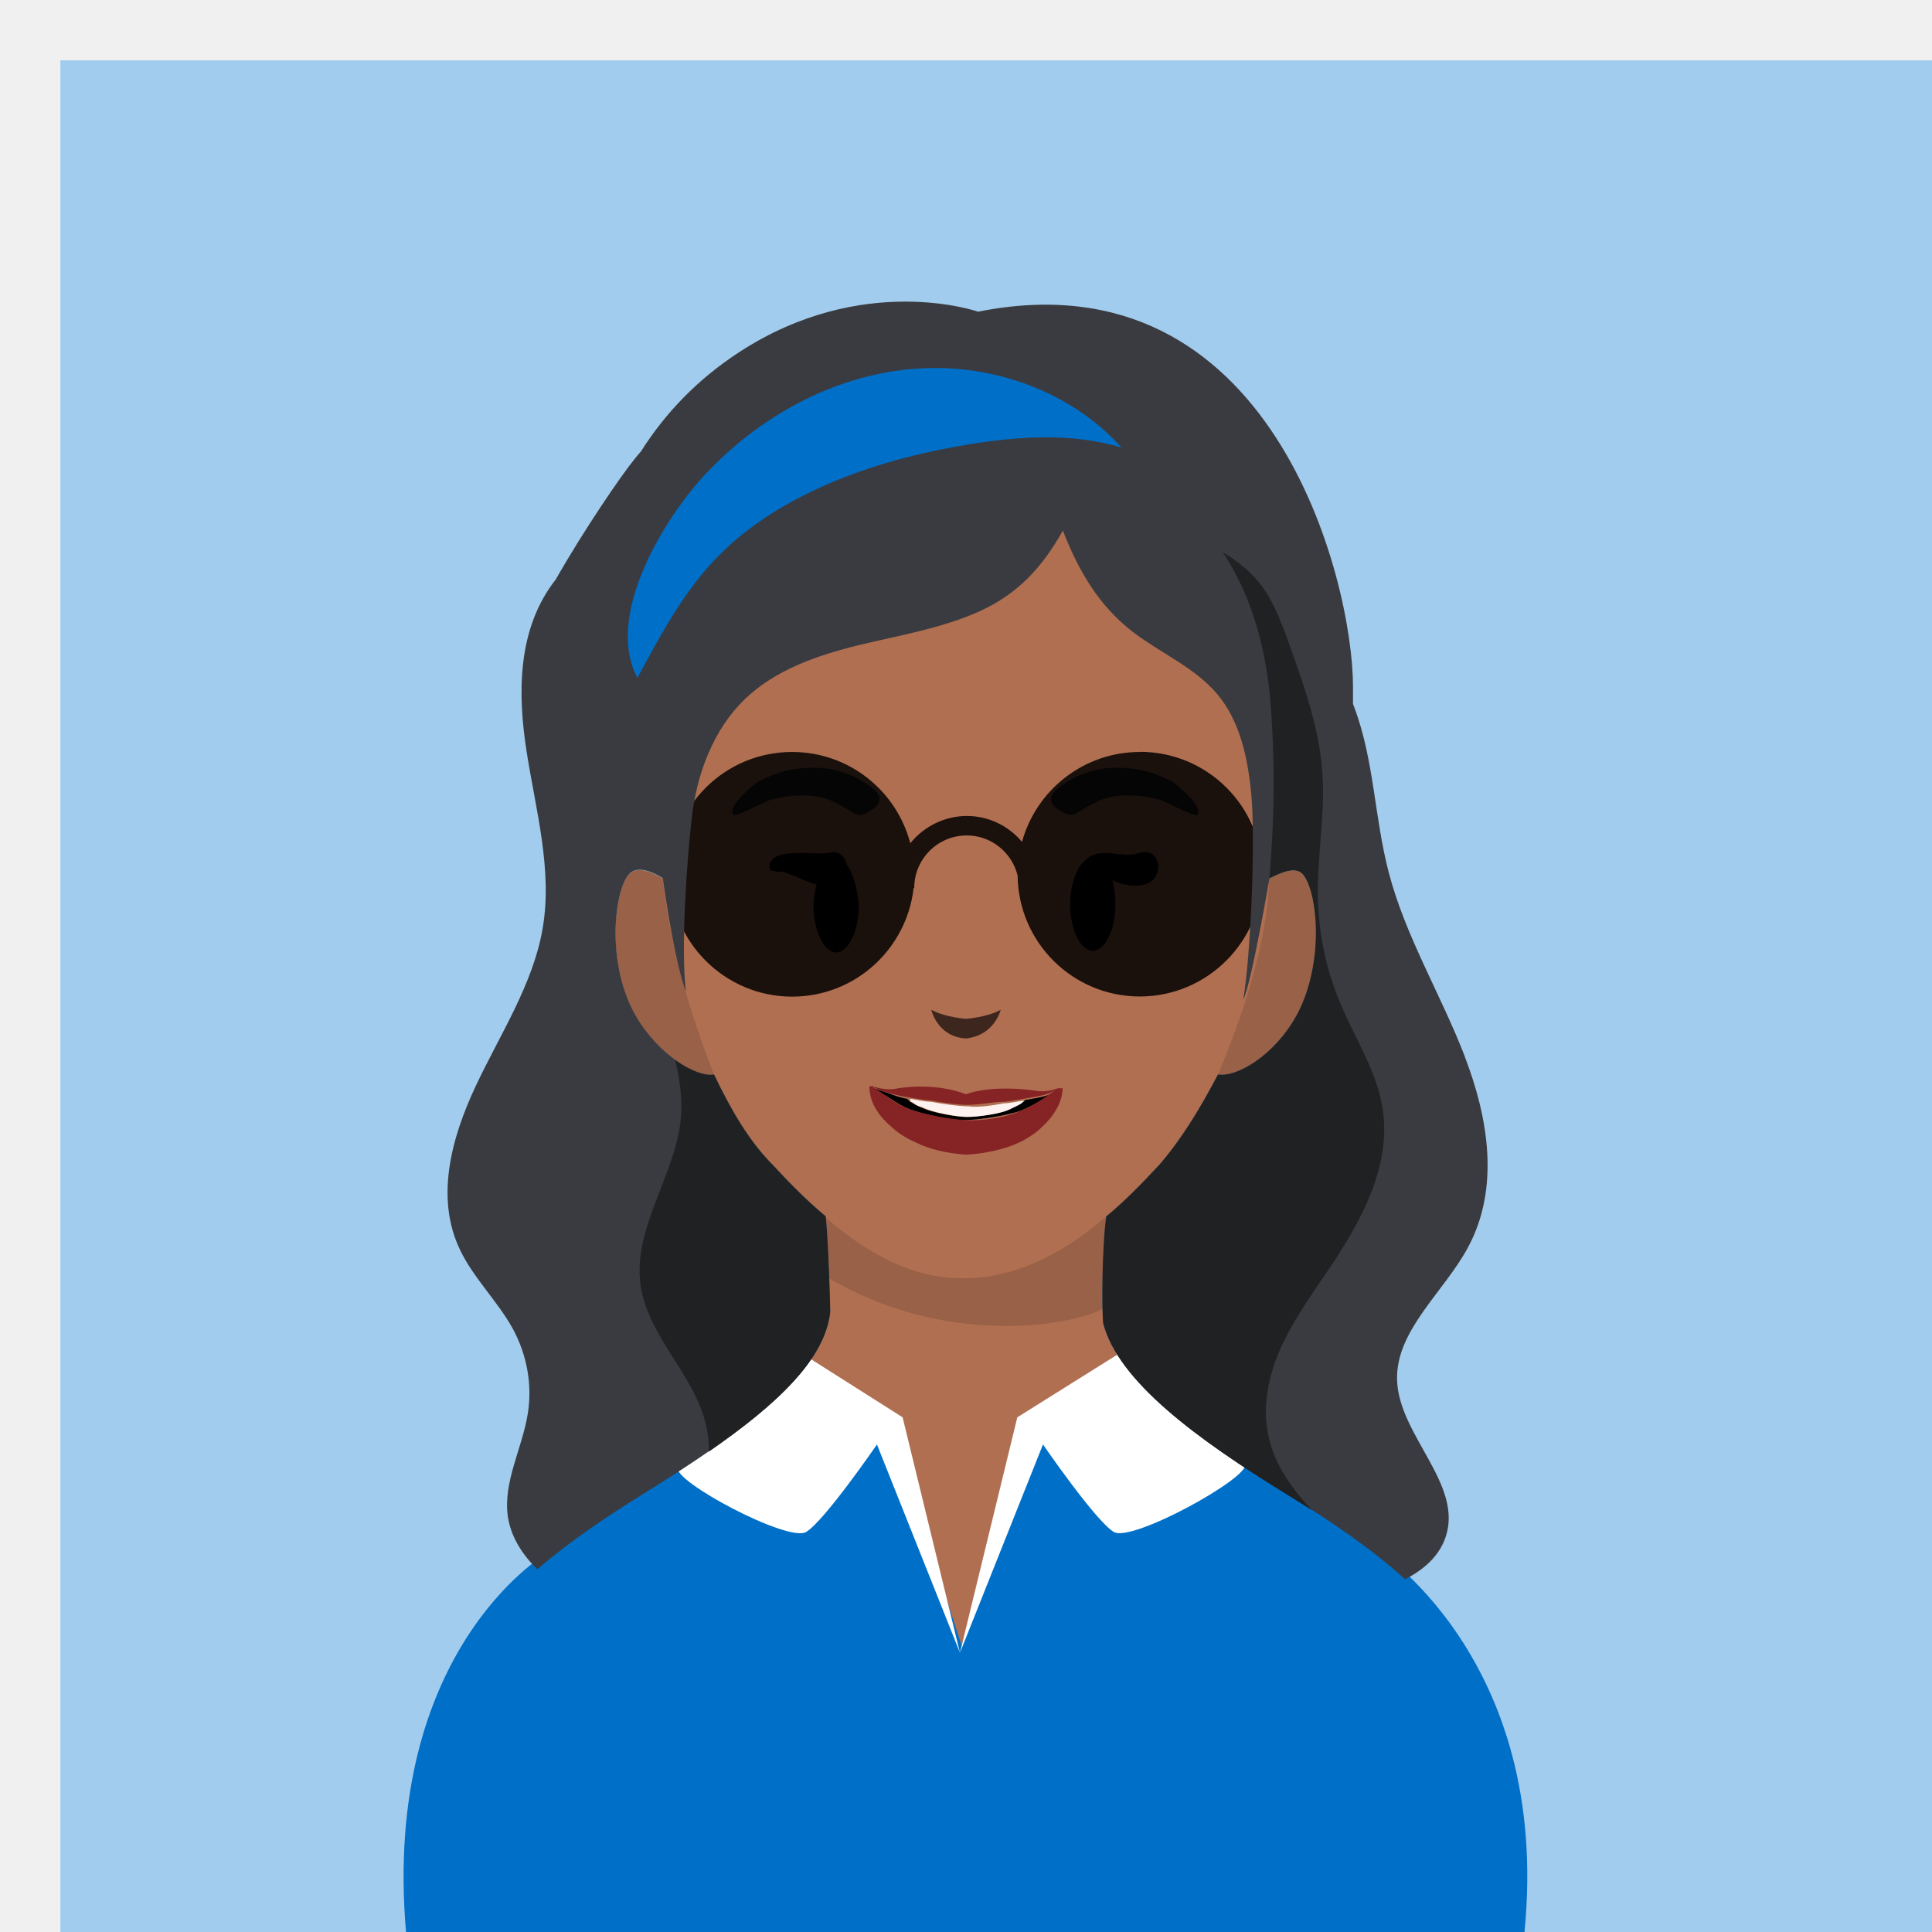
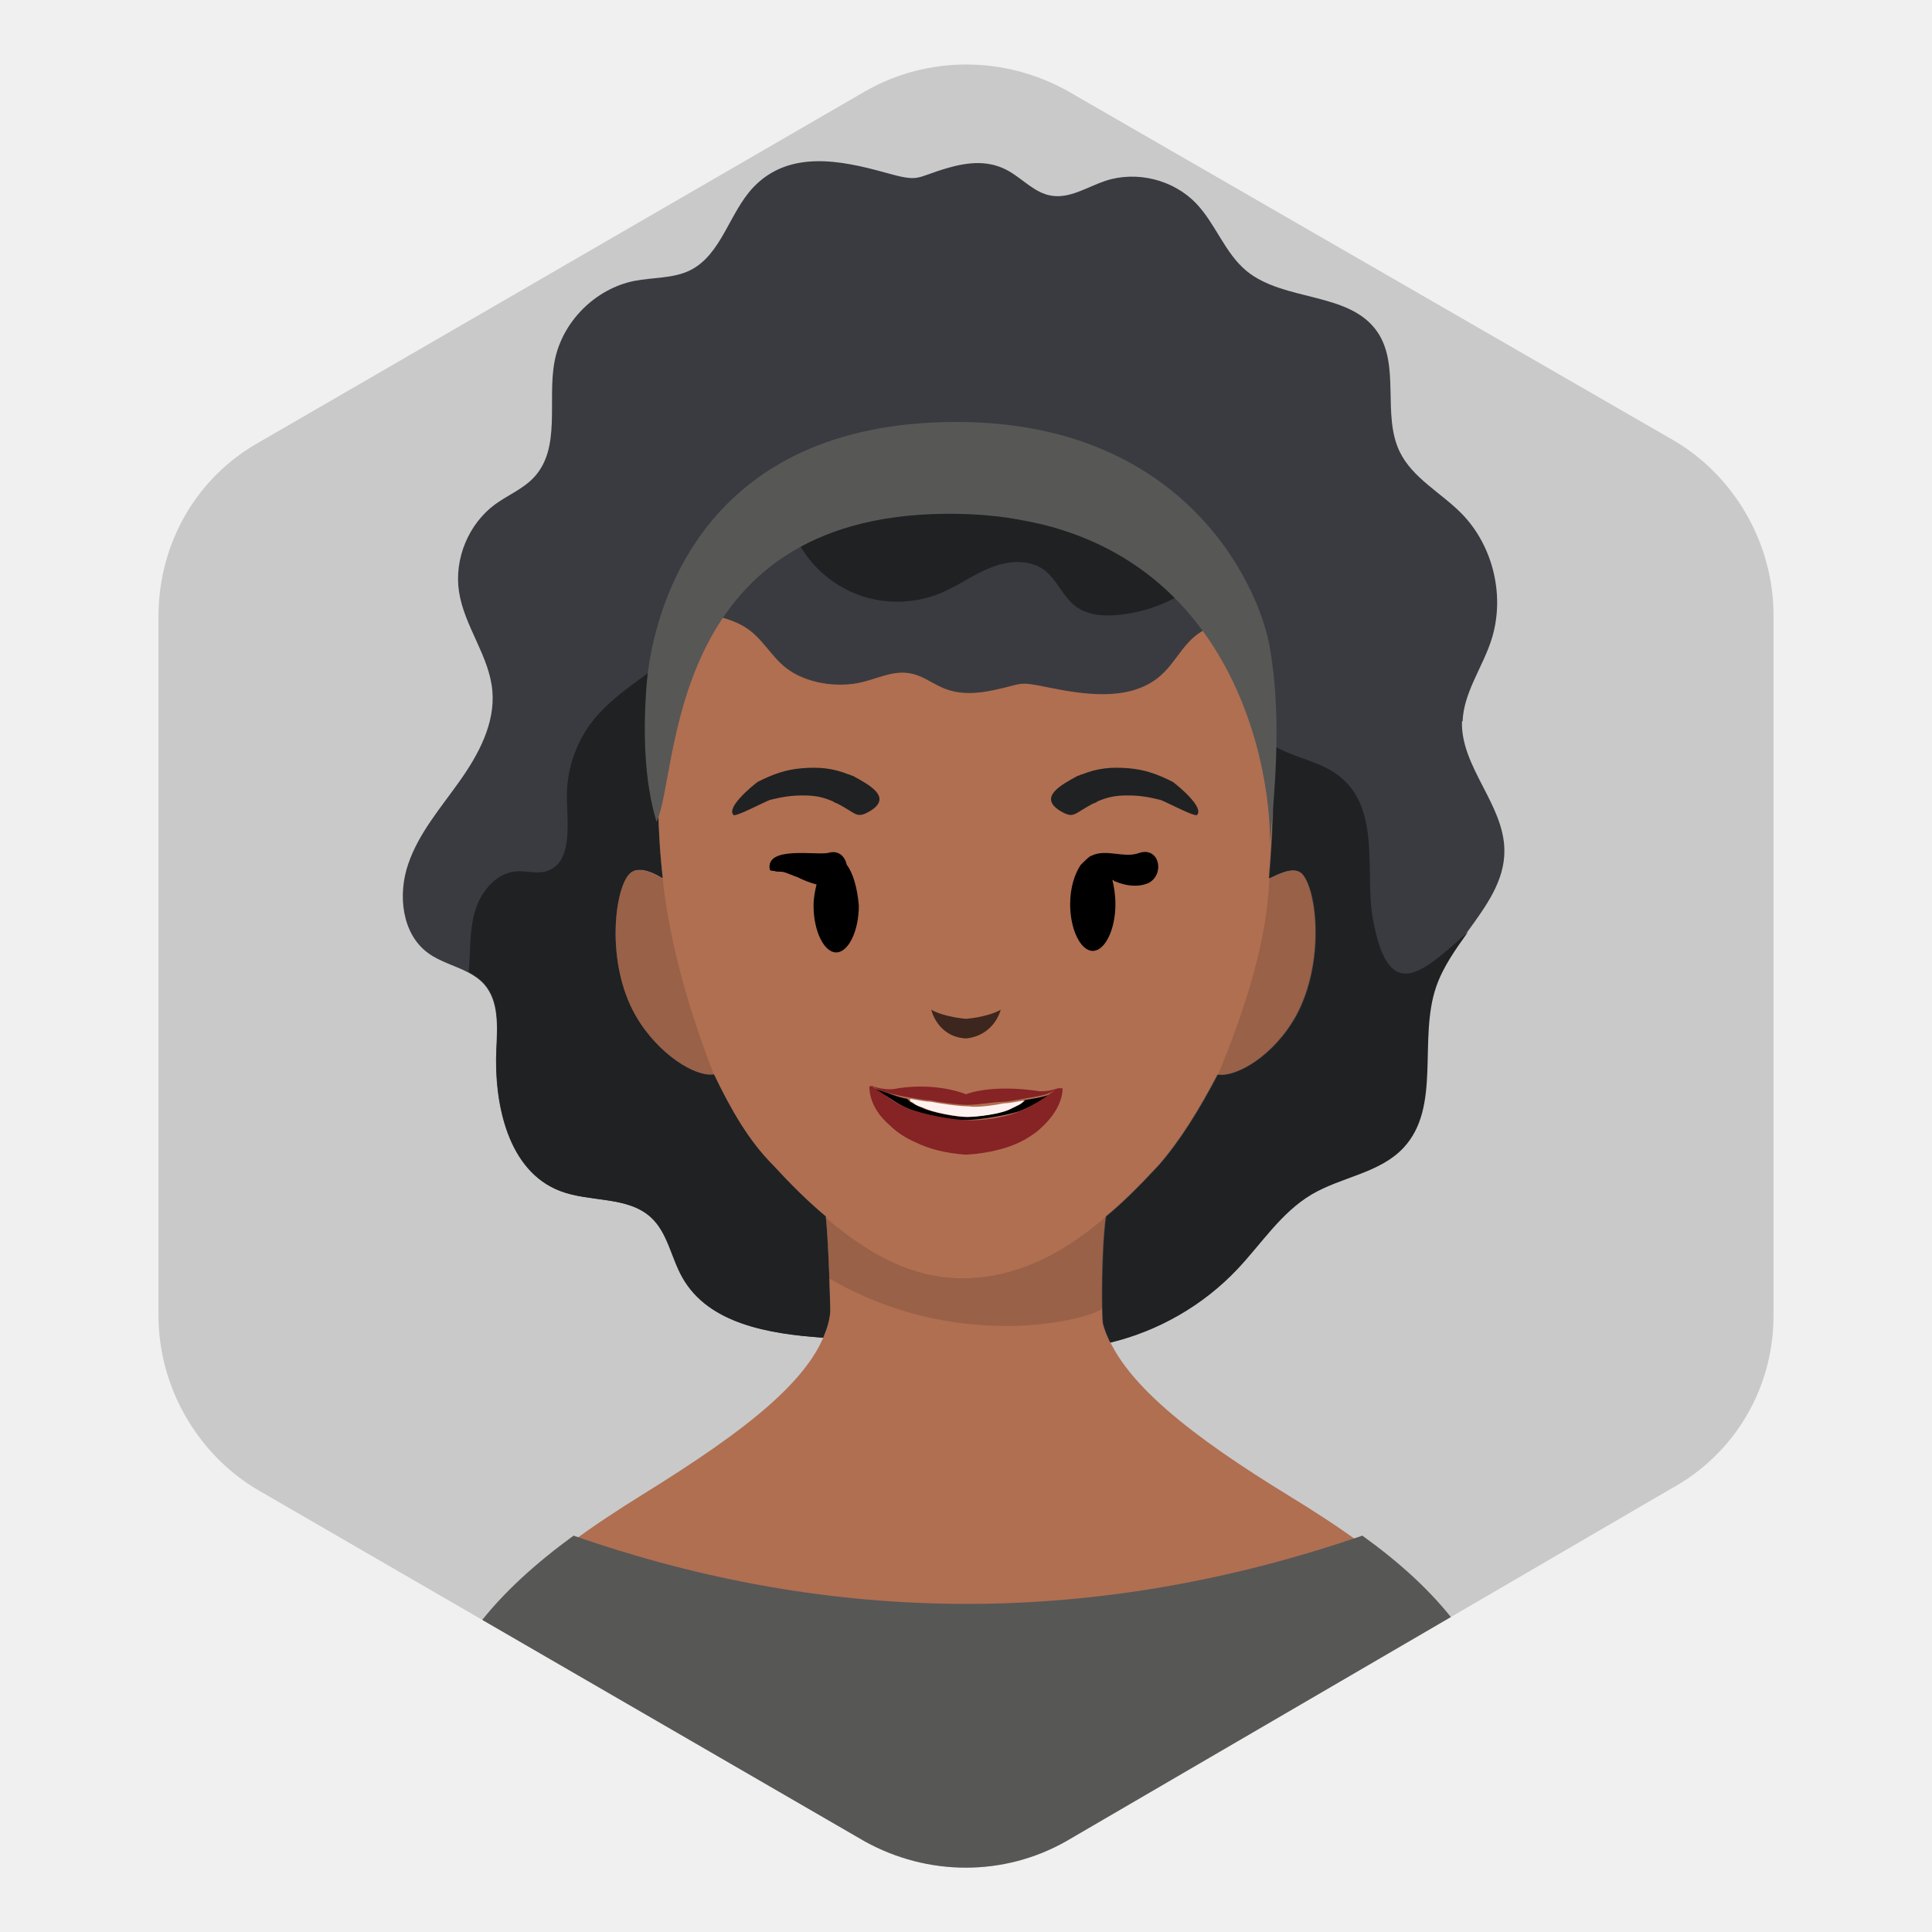
<svg xmlns="http://www.w3.org/2000/svg" viewBox="0 0 128 128">
  <defs />
-   <rect fill="#a2cced" x="4" y="4" width="128" height="128" />
-   <g>
+   <path fill="#c9c9c9" d="M117.5,87.16V40.75c0-4.76-2.61-9.24-6.63-11.58L70.72,6.02c-4.2-2.33-9.24-2.33-13.35,0L17.22,29.27c-4.2,2.33-6.72,6.72-6.72,11.58v46.31c0,4.76,2.61,9.24,6.63,11.58l40.15,23.25c4.2,2.33,9.24,2.33,13.35,0l40.05-23.34c4.29-2.33,6.82-6.72,6.82-11.48Z" />
+   <mask id="mask-387f7599-d919-49f0-ad61-40e28ab289cc">
+     <path fill="white" d="M0,0V64H10.5v23.16c0,4.76,2.61,9.24,6.63,11.58l40.15,23.25c4.2,2.33,9.24,2.33,13.35,0l40.05-23.34c4.29-2.33,6.82-6.72,6.82-11.48v-23.16h10.5V0H0Z" />
+   </mask>
+   <g mask="url(#mask-387f7599-d919-49f0-ad61-40e28ab289cc)">
    <g>
      <path fill="#b06f51" d="M99.6,116.1c-1.1-8.1-7.5-12.9-14.2-17-6.2-3.8-11.3-7.6-12.3-11.4-.1-.7-.1-5,.2-7.1,1.1-.9,2.2-2,3.5-3.4,1.4-1.6,2.7-3.7,3.9-6,1.2,.2,3.7-1.2,5.2-3.9,1.9-3.5,1.4-8.3,.4-9.4-.5-.5-1.4-.1-2.2,.3,.3-3.5,.4-7.2,.1-11.3-1-14.3-11.3-18.2-20.2-18.2s-19,3.9-20.2,18.2c-.3,4.1-.3,7.8,.1,11.3-.8-.5-1.7-.8-2.2-.3-1,1-1.6,5.9,.4,9.4,1.5,2.6,4,4.1,5.2,3.9,1.1,2.3,2.3,4.4,3.9,6,1.2,1.3,2.3,2.4,3.5,3.4,.2,1.9,.3,6.3,.3,6.3-.4,4.1-5.8,8-12.4,12.1s-13,8.9-14.2,17c-1.1,8.1-1.4,12-1.4,12H101c0,.1-.2-3.8-1.4-11.9Z" />
      <path fill="#3d261d" d="M64,67.5s-1.4-.1-2.3-.6c0,0,.4,1.8,2.3,1.9,1.9-.2,2.3-1.9,2.3-1.9-.9,.5-2.3,.6-2.3,.6Z" />
      <path fill="#3d261d" opacity="0.2" d="M43.9,58.2c-.8-.5-1.7-.8-2.2-.3-1,1-1.6,5.9,.4,9.4,1.5,2.6,4,4.1,5.2,3.9-1.69-4.35-2.93-8.68-3.4-13Z" />
      <path fill="#3d261d" opacity="0.2" d="M84.1,58.2c-.16,4.14-1.55,8.52-3.4,13,1.2,.2,3.7-1.2,5.2-3.9,1.9-3.5,1.4-8.3,.4-9.4-.5-.5-1.4-.1-2.2,.3Z" />
      <path fill="#3d261d" opacity="0.2" d="M73.05,86.64c-.03-1.59,.02-4.45,.25-6.05-3.7,3.2-6.9,4.1-9.5,4.1s-5.44-.89-9.09-4.01c0,0,0,0,0,0,.1,1.02,.18,2.68,.23,4.02,9.07,5.28,18.12,2.44,18.11,1.93Z" />
    </g>
-     <g>
-       <path fill="#006fc8" d="M101,128c1.8-18.2-10-25.5-10-25.5l-15.3-11l-7.5,2.9L63.7,109l-5.1-15.8l-7-1.1L36.1,103c0,0-10.8,6.4-9.2,25H101z" />
-       <path fill="white" d="M51.6,88.7c-2.6,5.7-6.5,8.2-6.7,8.5c-0.4,0.9,7.3,5,8.5,4.3s4.7-5.8,4.7-5.8l5.5,13.8l-3.8-15.6L51.6,88.7zM75.7,88.7l-8.3,5.2l-3.8,15.6l5.5-13.8c0,0,3.5,5.1,4.7,5.8c1.2,0.7,9-3.6,8.7-4.5C82.5,96.7,78.3,94.3,75.7,88.7z" />
-     </g>
+     <path fill="#575756" d="M90.26,101.74c-17.48,6.01-34.9,6.05-52.26,0-4.86,3.55-8.97,7.89-9.89,14.16-1.1,8.2-1.4,12.1-1.4,12.1H101.3c0-.1-.2-4-1.4-12.2-.84-6.27-4.79-10.56-9.64-14.06Z" />
    <g>
      <path d="M56.1,57.3c-0.1-0.5-0.5-1-1.2-0.8c-0.7,0.2-4.2-0.5-3.9,1.1c0,0.1,0.2,0.1,0.3,0.1c0.2,0.1,0.4,0,0.7,0.1  c0.3,0.1,0.5,0.2,0.8,0.3c0.4,0.2,0.9,0.4,1.3,0.5c-0.1,0.4-0.2,0.9-0.2,1.4c0,1.7,0.7,3.1,1.5,3.1s1.5-1.4,1.5-3.1  C56.8,58.8,56.5,57.8,56.1,57.3z" />
      <path d="M75.5,56.5c-1,0.4-2.2-0.3-3.2,0.2c-0.1,0-0.5,0.4-0.7,0.6c-0.4,0.6-0.7,1.5-0.7,2.6c0,1.7,0.7,3.1,1.5,3.1  c0.8,0,1.5-1.4,1.5-3.1c0-0.6-0.1-1.2-0.2-1.6c0.1,0,0.1,0.1,0.2,0.1c0.7,0.3,1.5,0.4,2.2,0.1C77.2,57.9,76.8,56.1,75.5,56.5z" />
    </g>
    <g>
      <path fill="#202123" d="M56.5,51.4c-0.1,0-0.2-0.1-0.3-0.1c-1-0.4-1.9-0.5-3.1-0.4c-1.1,0.1-1.9,0.4-2.9,0.9  c-0.4,0.3-2.1,1.7-1.6,2.2c0.2,0.1,1.9-0.8,2.4-1c0.8-0.2,1.4-0.3,2.2-0.3c0.8,0,1.3,0.1,2,0.4c0,0,0.1,0.1,0.2,0.1  c1.4,0.7,1.3,1.1,2.3,0.5C59.1,52.8,57.6,52,56.5,51.4z" />
      <path fill="#202123" d="M71.4,51.4c0.1,0,0.2-0.1,0.3-0.1c1-0.4,1.9-0.5,3.1-0.4c1.1,0.1,1.9,0.4,2.9,0.9c0.4,0.3,2.1,1.7,1.6,2.2  c-0.2,0.1-1.9-0.8-2.4-1c-0.8-0.2-1.4-0.3-2.2-0.3c-0.8,0-1.3,0.1-2,0.4c0,0-0.1,0.1-0.2,0.1c-1.4,0.7-1.3,1.1-2.3,0.5  C68.8,52.8,70.3,52,71.4,51.4z" />
    </g>
    <g>
      <path d="M60.3,73.5c0.8,0.3,2.8,0.8,3.7,0.7c0.9,0,2.7-0.3,3.6-0.6c1.2-0.5,1.6-0.9,2.2-1.2c0.1,0,0.2-0.1,0.2-0.1  l0,0l0,0c-0.2,0.1-0.4,0.2-0.7,0.3c-0.3,0.1-0.9,0.2-1.5,0.3c-0.3,0.3-0.3,0.3-1,0.6C66.2,73.8,64.7,74,64,74  c-0.7,0-2.3-0.3-2.9-0.6c-0.5-0.2-0.4-0.2-0.8-0.4c-0.1-0.1-0.1-0.1-0.2-0.2c-0.6-0.1-1.3-0.4-1.6-0.5c-0.4-0.1-0.6-0.2-0.8-0.3  c0.2,0.2,0.5,0.3,0.6,0.4C59,72.7,59.3,73.1,60.3,73.5L60.3,73.5z" />
      <path fill="#FEF2F0" d="M60.4,73c0.3,0.2,0.2,0.2,0.8,0.4c0.6,0.3,2.2,0.6,2.9,0.6c0.7,0,2.2-0.2,2.8-0.5c0.6-0.3,0.7-0.3,1-0.6  c-0.6,0.1-1.1,0.2-1.4,0.2c-0.5,0.1-1.7,0.3-2.3,0.2c-0.7,0-2-0.2-2.5-0.3c-0.3,0-0.8-0.1-1.4-0.2C60.3,72.9,60.3,73,60.4,73  L60.4,73z" />
      <path fill="#852325" d="M70.1,72.1c-0.6,0.2-0.9,0.2-1.2,0.2c-3.3-0.5-4.9,0.2-4.9,0.2s-1.8-0.8-4.5-0.4c-0.4,0.1-0.9,0.1-1.6-0.1  c-0.1-0.1-0.4,0-0.3,0c0,0.4,0.1,1.5,1.4,2.6c0.4,0.4,1,0.8,1.7,1.1l0,0c0.8,0.4,1.9,0.7,3.3,0.8c1.7-0.1,3-0.5,3.9-1  c0.5-0.3,0.8-0.5,1.1-0.8c1.2-1.1,1.4-2.1,1.4-2.6C70.5,72.1,70.2,72.1,70.1,72.1z M67.6,73.6C66.8,74,65,74.3,64,74.2  c-0.9,0-2.9-0.4-3.7-0.7c-1-0.4-1.3-0.7-1.9-1.1c-0.1-0.1-0.4-0.2-0.6-0.4l0,0c0.2,0.1,0.4,0.2,0.7,0.3c0.3,0.1,1,0.3,1.7,0.4  c0.6,0.1,1.1,0.2,1.4,0.2c0.5,0.1,1.8,0.3,2.5,0.3c0.7,0,1.8-0.2,2.3-0.2c0.3,0,0.8-0.1,1.4-0.2s1.2-0.2,1.5-0.3  c0.3-0.1,0.5-0.2,0.6-0.3l0,0l0,0l0,0l-0.1,0.1C69.2,72.7,68.8,73.1,67.6,73.6z" />
    </g>
-     <path opacity="0.85" d="M75.52,49.82c-3.73,0-6.87,2.53-7.81,5.96-.87-1.05-2.19-1.72-3.66-1.72s-2.86,.71-3.74,1.81c-.91-3.48-4.06-6.05-7.83-6.05-4.48,0-8.1,3.63-8.1,8.1s3.63,8.11,8.1,8.11c4.17,0,7.59-3.15,8.05-7.2h.04c0-1.92,1.56-3.48,3.48-3.48,1.63,0,3,1.14,3.37,2.66,.05,4.43,3.65,8.01,8.1,8.01s8.11-3.63,8.11-8.11-3.63-8.1-8.11-8.1Z" />
    <g>
-       <path fill="#3a3b40" d="M97.05,70c-1.58-4.1-3.94-7.97-5.04-12.19-.95-3.61-.96-7.39-2.27-10.91-.03-.09-.07-.17-.1-.26,0-.39,0-.77,0-1.15,0-6.98-5.33-28.74-24.84-24.84,0,0-7.6-2.67-15.81,2.67-2.8,1.82-4.93,4.07-6.52,6.58-.15,.17-.3,.35-.45,.54-.87,1.07-3.31,4.63-5.2,7.95-2.55,3.25-2.54,7.51-1.93,11.41,.61,3.9,1.73,7.83,1.06,11.72-.63,3.69-2.82,7-4.44,10.45-1.62,3.45-2.68,7.41-1.03,10.84,.89,1.87,2.51,3.42,3.51,5.25,.93,1.73,1.28,3.69,.98,5.58-.36,2.31-1.66,4.54-1.32,6.86,.2,1.3,.93,2.48,1.95,3.47,2.14-1.85,4.56-3.47,7.01-4.99,6.6-4.1,12-8,12.4-12.1,0,0-.1-4.4-.3-6.3-1.2-1-2.3-2.1-3.5-3.4-1.6-1.6-2.8-3.7-3.9-6-1.2,.2-3.7-1.3-5.2-3.9-2-3.5-1.4-8.4-.4-9.4,.5-.5,1.4-.2,2.2,.3-.1-.83,.64,5.1,1.53,7.52-.34-2.92,.06-8.59,.39-11.51,.34-2.92,1.42-5.86,3.54-7.89,2.02-1.93,4.78-2.88,7.49-3.55,2.72-.66,5.52-1.11,8.06-2.26,2.57-1.17,4.17-2.97,5.5-5.34,1.03,2.67,2.4,5.03,4.73,6.79,1.82,1.37,4.02,2.3,5.49,4.04,1.51,1.79,2.02,4.21,2.25,6.53,.3,3.01-.02,10.73-.52,13.72,.55-1.11,1.74-8.06,1.74-8.06,.8-.4,1.69-.79,2.18-.29,1,1.1,1.5,5.9-.4,9.4-1.5,2.7-4,4.1-5.2,3.9-1.2,2.3-2.5,4.4-3.9,6-1.3,1.4-2.4,2.5-3.5,3.4-.3,2.1-.3,6.4-.2,7.1,1,3.8,6.1,7.6,12.3,11.4,2.73,1.67,5.41,3.47,7.7,5.55,1.25-.64,2.24-1.52,2.67-2.75,1.24-3.52-3.11-6.79-3.2-10.47-.09-3.27,3.11-5.81,4.7-8.77,2.11-3.92,1.36-8.55-.22-12.65Z" />
-       <path fill="#006fc8" d="M50.46,34.45c4.04-2.72,8.81-4.19,13.62-4.99,3.39-.56,6.92-.8,10.22,.19-3.46-3.86-8.89-5.69-14.04-5.19-5.15,.49-9.98,3.17-13.52,6.95-2.73,2.91-6.7,9.37-4.51,13.5,2.26-4.18,4.11-7.68,8.24-10.45Z" />
-       <path fill="#202123" d="M55,86.9s-.1-4.4-.3-6.3c-1.2-1-2.3-2.1-3.5-3.4-1.6-1.6-2.8-3.7-3.9-6-.62,.1-1.57-.25-2.56-.96,.27,1.18,.46,2.36,.39,3.57-.24,3.91-3.24,7.46-2.69,11.34,.48,3.39,3.55,5.9,4.33,9.24,.14,.6,.2,1.19,.2,1.78,4.47-3.09,7.72-6.12,8.03-9.26Z" />
-       <path fill="#202123" d="M84.2,46.9c.3,4.1,.2,7.8-.1,11.3,.8-.4,1.7-.8,2.2-.3,1,1.1,1.5,5.9-.4,9.4-1.5,2.7-4,4.1-5.2,3.9-1.2,2.3-2.5,4.4-3.9,6-1.3,1.4-2.4,2.5-3.5,3.4-.3,2.1-.3,6.4-.2,7.1,1,3.8,6.1,7.6,12.3,11.4,.5,.31,1,.62,1.5,.94-2.08-2.25-3.56-4.68-2.85-8.27,.56-2.81,2.31-5.21,3.92-7.58,2.15-3.17,4.19-6.83,3.65-10.62-.36-2.55-1.85-4.77-2.84-7.14-.93-2.23-1.43-4.63-1.47-7.05-.04-2.68,.48-5.36,.31-8.04-.18-3.01-1.21-5.89-2.23-8.72-.51-1.42-1.04-2.88-1.99-4.05-.66-.81-1.5-1.44-2.39-1.99,1.72,2.61,2.89,5.99,3.19,10.33Z" />
+       <path fill="#3a3b40" d="M96.9,47.8c.07-1.89,1.28-3.52,1.88-5.32,.97-2.89,.18-6.29-1.95-8.46-1.36-1.38-3.24-2.34-4.09-4.08-1.2-2.46,.06-5.72-1.5-7.97-1.85-2.67-6.18-1.96-8.68-4.04-1.42-1.19-2.03-3.11-3.31-4.45-1.51-1.58-3.94-2.18-6.01-1.5-1.2,.4-2.36,1.2-3.61,.98-1.06-.18-1.84-1.07-2.77-1.61-1.31-.76-2.69-.62-4.08-.22-2.21,.64-1.77,.97-4.15,.3-2.92-.81-6.35-1.51-8.72,.98-1.6,1.69-2.1,4.44-4.17,5.49-1.13,.56-2.47,.47-3.71,.71-2.61,.52-4.8,2.73-5.29,5.34-.49,2.6,.45,5.71-1.35,7.66-.71,.77-1.72,1.18-2.57,1.79-1.78,1.3-2.74,3.63-2.41,5.8,.35,2.3,2.01,4.26,2.21,6.57,.19,2.15-.91,4.21-2.16,5.97-1.25,1.77-2.71,3.44-3.41,5.49-.71,2.04-.43,4.64,1.31,5.91,.79,.58,1.81,.84,2.67,1.29,.39,.21,.75,.45,1.05,.79,.98,1.11,.87,2.79,.8,4.27-.17,3.68,.78,8.1,4.22,9.41,1.98,.76,4.47,.32,6.03,1.76,1.11,1.03,1.33,2.68,2.08,3.99,1.74,3.07,5.76,3.72,9.31,3.97,.25-.58,.42-1.15,.47-1.74,0,0-.1-4.4-.3-6.3-1.2-1-2.3-2.1-3.5-3.4-1.6-1.6-2.8-3.7-3.9-6-1.2,.2-3.7-1.3-5.2-3.9-2-3.5-1.4-8.4-.4-9.4,.5-.5,1.4-.2,2.2,.3-.4-3.5-.4-7.2-.1-11.3,.21-2.48,.69-4.63,1.38-6.52,1.46,.29,3.03,.48,4.16,1.17,1.19,.73,1.7,1.91,2.77,2.74,1.26,.97,3.31,1.34,5.04,.92,1.01-.25,1.98-.74,3.02-.6,.89,.11,1.54,.66,2.32,.99,1.1,.47,2.26,.38,3.42,.13,1.86-.39,1.48-.6,3.48-.18,2.45,.5,5.33,.93,7.31-.6,1.34-1.04,1.76-2.73,3.5-3.37,.89-.33,1.94-.3,2.93-.42,.53,1.7,.89,3.6,1.04,5.75,.3,4.1,.2,7.8-.1,11.3,.8-.4,1.7-.8,2.2-.3,1,1.1,1.5,5.9-.4,9.4-1.5,2.7-4,4.1-5.2,3.9-1.2,2.3-2.5,4.4-3.9,6-1.3,1.4-2.4,2.5-3.5,3.4-.3,2.1-.3,6.4-.2,7.1,.11,.42,.28,.83,.48,1.25,3.18-.77,6.14-2.47,8.39-4.85,1.61-1.7,2.91-3.77,4.94-4.97,1.97-1.16,4.51-1.41,6.07-3.08,2.54-2.71,.96-7.2,2.18-10.7,.45-1.29,1.27-2.45,2.09-3.59,1.24-1.71,2.48-3.38,2.46-5.41-.02-3.04-2.91-5.53-2.81-8.56Z" />
+       <path fill="#202123" d="M84.1,58.2c.8-.4,1.7-.8,2.2-.3,1,1.1,1.5,5.9-.4,9.4-1.5,2.7-4,4.1-5.2,3.9-1.2,2.3-2.5,4.4-3.9,6-1.3,1.4-2.4,2.5-3.5,3.4-.3,2.1-.3,6.4-.2,7.1,.11,.42,.28,.83,.48,1.25,3.18-.77,6.14-2.47,8.39-4.85,1.61-1.7,2.91-3.77,4.94-4.97,1.97-1.16,4.51-1.41,6.07-3.08,2.54-2.71,.96-7.2,2.18-10.7,.45-1.29,1.27-2.45,2.09-3.59-2.94,2.58-5.25,4.98-6.3-.92-.55-3.08,.6-7.34-2.34-9.51-1.25-.92-3.02-1.17-4.28-1.96,.11,3.13,.01,6.04-.23,8.82Z" />
+       <path fill="#202123" d="M32.9,69.5c-.17,3.68,.78,8.1,4.22,9.41,1.98,.76,4.47,.32,6.03,1.76,1.11,1.03,1.33,2.68,2.08,3.99,1.74,3.07,5.76,3.72,9.31,3.97,.25-.58,.42-1.15,.47-1.74,0,0-.1-4.4-.3-6.3-1.2-1-2.3-2.1-3.5-3.4-1.6-1.6-2.8-3.7-3.9-6-1.2,.2-3.7-1.3-5.2-3.9-2-3.5-1.4-8.4-.4-9.4,.5-.5,1.4-.2,2.2,.3-.4-3.5-.4-7.2-.1-11.3,.1-1.17,.26-2.26,.47-3.29-.59,.43-1.18,.87-1.77,1.3-1.15,.84-2.31,1.7-3.2,2.81-1.19,1.49-1.82,3.41-1.75,5.32,.06,1.78,.32,4.21-1.39,4.7-.64,.18-1.31-.05-1.98,0-1.39,.12-2.41,1.44-2.76,2.78-.34,1.27-.25,2.59-.38,3.89,.39,.21,.75,.45,1.05,.79,.98,1.11,.87,2.79,.8,4.27Z" />
+       <path fill="#202123" d="M51.39,31.23c.4,1.88,.83,3.8,1.91,5.39,.95,1.4,2.4,2.45,4.02,2.94,1.62,.48,3.41,.39,4.97-.25,1.15-.47,2.16-1.23,3.31-1.69,1.15-.47,2.56-.6,3.56,.13,.86,.63,1.24,1.76,2.09,2.41,.79,.6,1.85,.68,2.84,.58,2.64-.24,5.15-1.59,6.82-3.64l-29.52-5.87Z" />
+       <path fill="#575756" d="M62.63,34.04c18.67-.17,21.63,16.48,21.5,21.89,.42-4.34,.74-8.74,0-13.03-.74-4.29-5.99-15.65-22.26-14.91s-18.73,13.58-19.03,17.38c-.23,2.89-.19,6.32,.66,9.08,1.51-3.11,.46-20.24,19.13-20.41Z" />
    </g>
  </g>
</svg>
